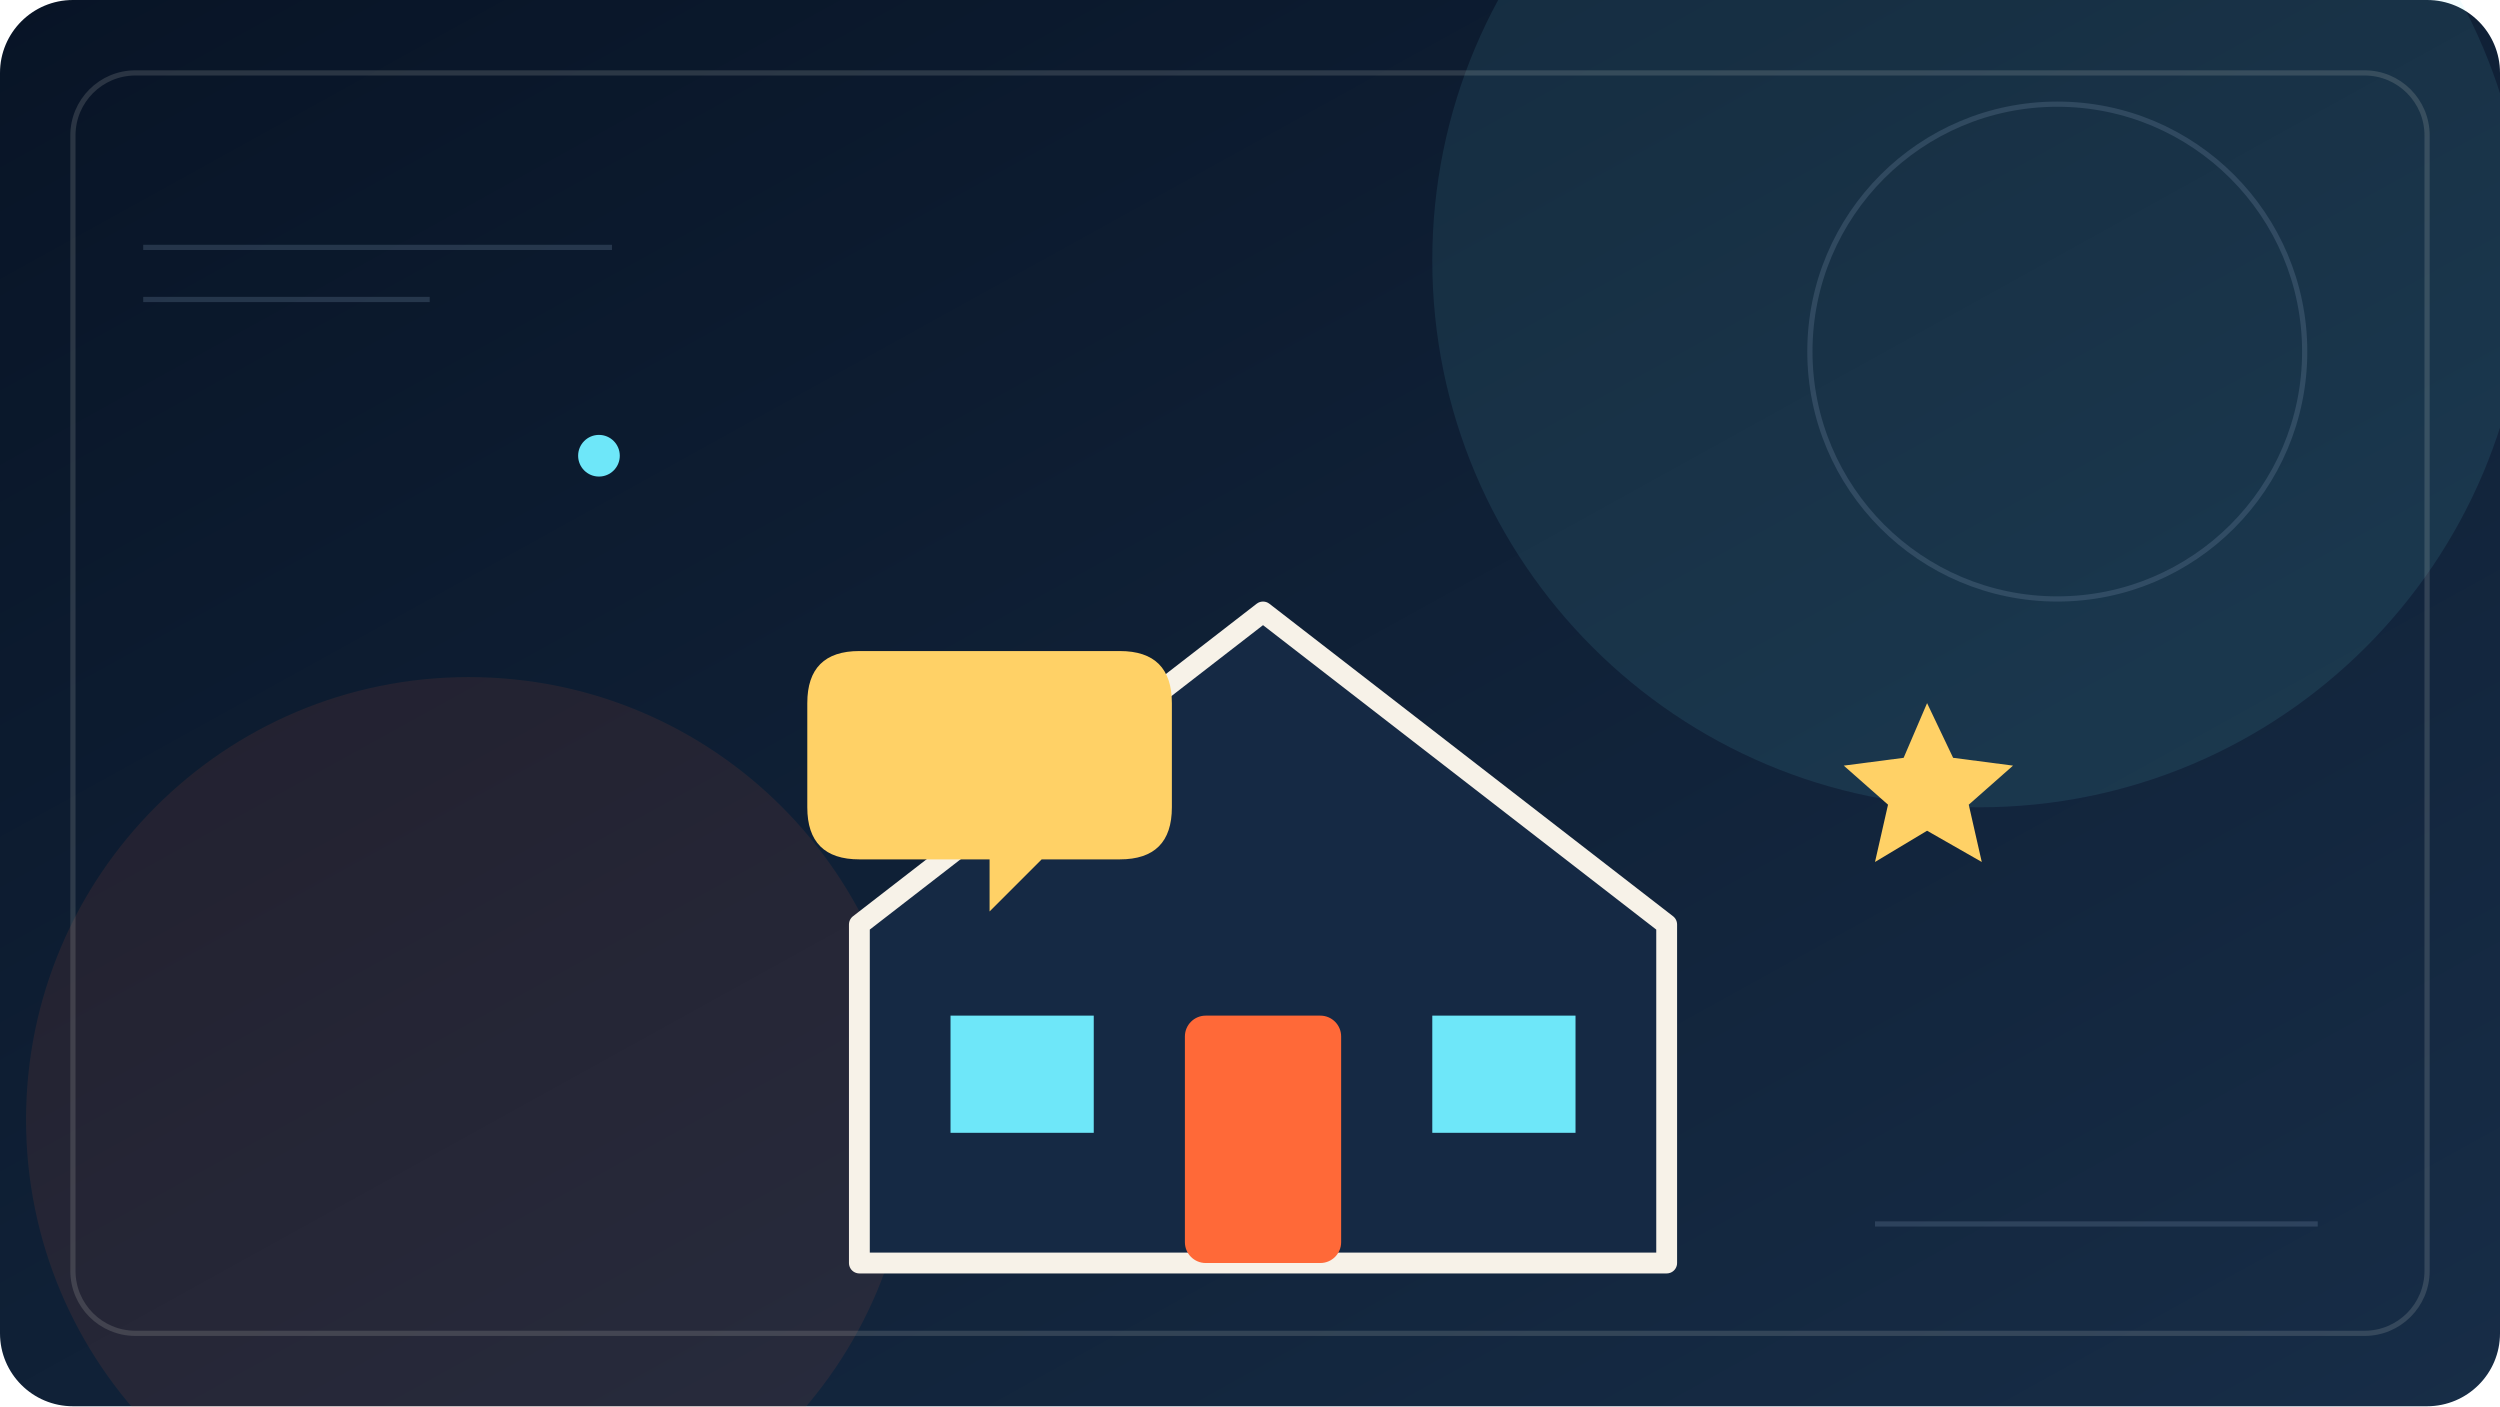
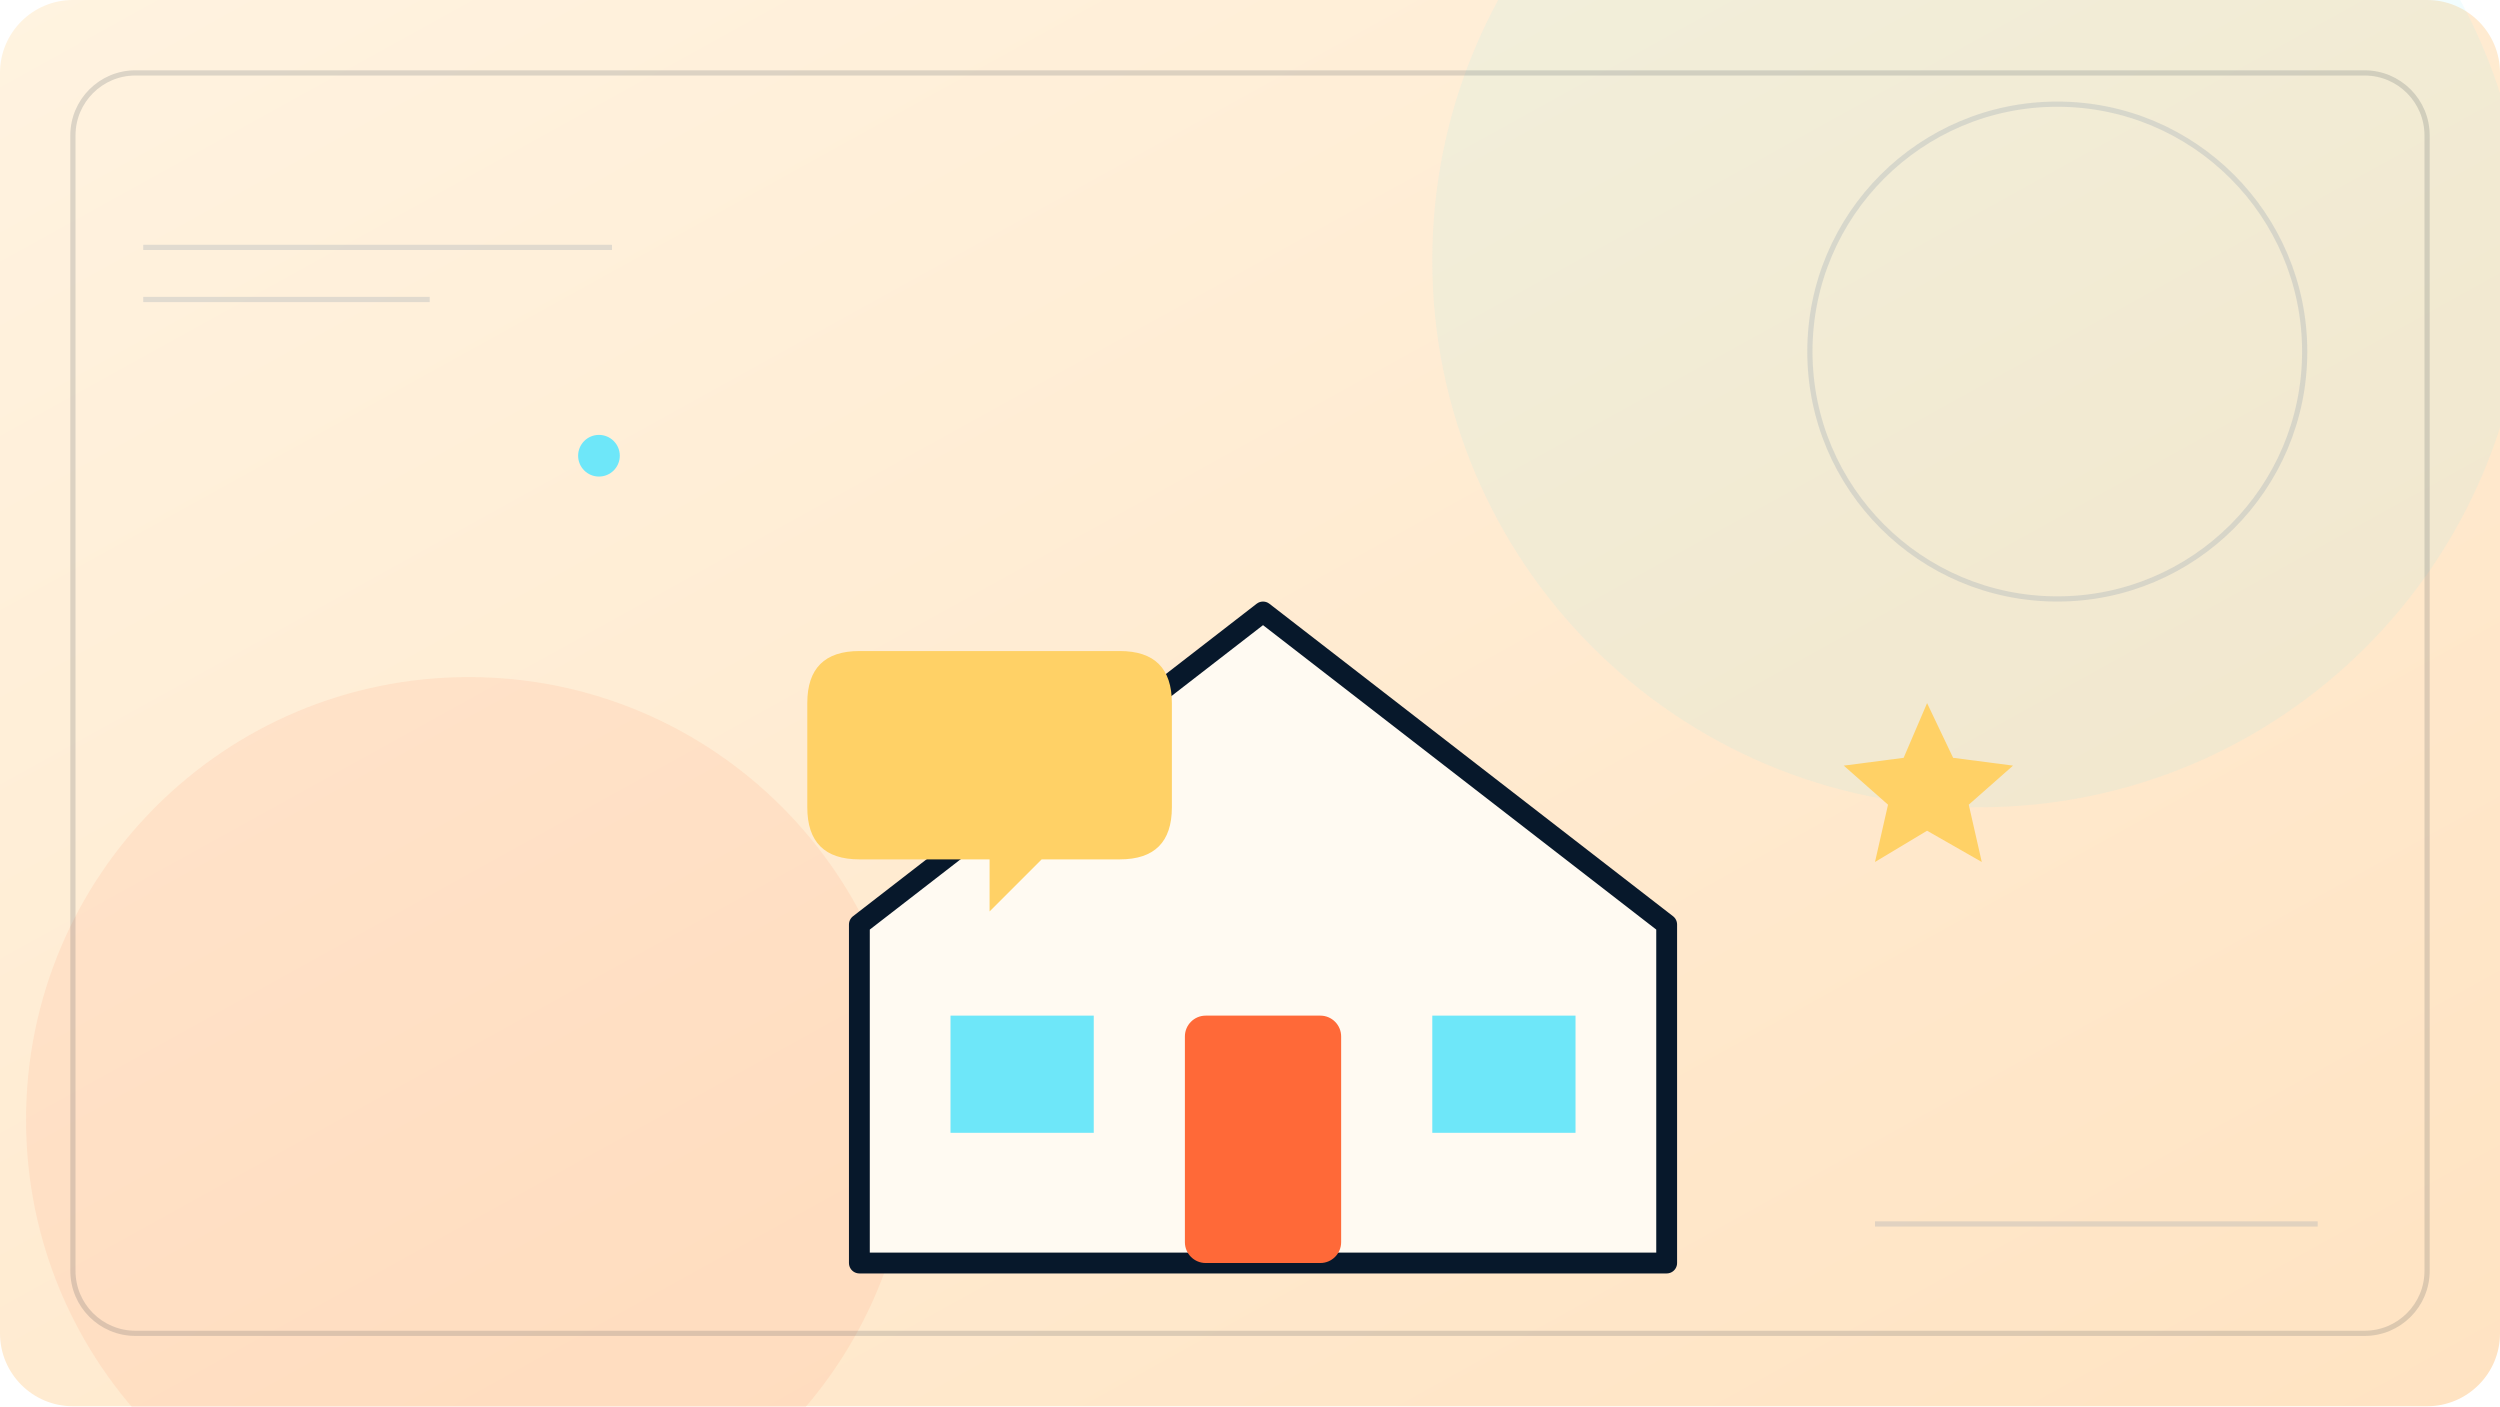
<svg xmlns="http://www.w3.org/2000/svg" width="1200" height="675" viewBox="0 0 960 540">
  <defs>
    <linearGradient id="bg" x2="1" y2="1">
-       <stop stop-color="#081426" />
-       <stop offset="1" stop-color="#172d47" />
+       <stop stop-color="#fff3e0" />
+       <stop offset="1" stop-color="#ffe3c2" />
    </linearGradient>
  </defs>
  <rect width="960" height="540" rx="28" fill="url(#bg)" />
  <circle cx="760" cy="100" r="210" fill="#6ee7f9" opacity=".09" />
  <circle cx="180" cy="430" r="170" fill="#ff6938" opacity=".09" />
-   <g fill="none" stroke="#7891ac" stroke-opacity=".25" stroke-width="2">
+   <g fill="none" stroke="#8a9bac" stroke-opacity=".25" stroke-width="2">
    <circle cx="790" cy="135" r="95" />
    <path d="M55 95h180M55 115h110M720 470h170" />
  </g>
-   <path d="M330 355l155-120 155 120v130H330z" fill="#152944" stroke="#f7f2e8" stroke-width="8" stroke-linejoin="round" />
+   <path d="M330 355l155-120 155 120v130H330z" fill="#fffaf2" stroke="#07182b" stroke-width="8" stroke-linejoin="round" />
  <rect x="455" y="390" width="60" height="95" rx="8" fill="#ff6938" />
  <path d="M365 390h55v45h-55zM550 390h55v45h-55z" fill="#6ee7f9" />
  <path d="M310 270q0-20 20-20h100q20 0 20 20v40q0 20-20 20h-30l-20 20v-20h-50q-20 0-20-20z" fill="#ffd166" />
  <path d="M740 270l10 21 23 3-17 15 5 22-21-12-20 12 5-22-17-15 23-3z" fill="#ffd166" />
  <circle cx="230" cy="175" r="8" fill="#6ee7f9" />
-   <rect x="28" y="28" width="904" height="484" rx="24" fill="none" stroke="#f7f2e8" stroke-opacity=".14" stroke-width="2" />
+   <rect x="28" y="28" width="904" height="484" rx="24" fill="none" stroke="#07182b" stroke-opacity=".14" stroke-width="2" />
</svg>
